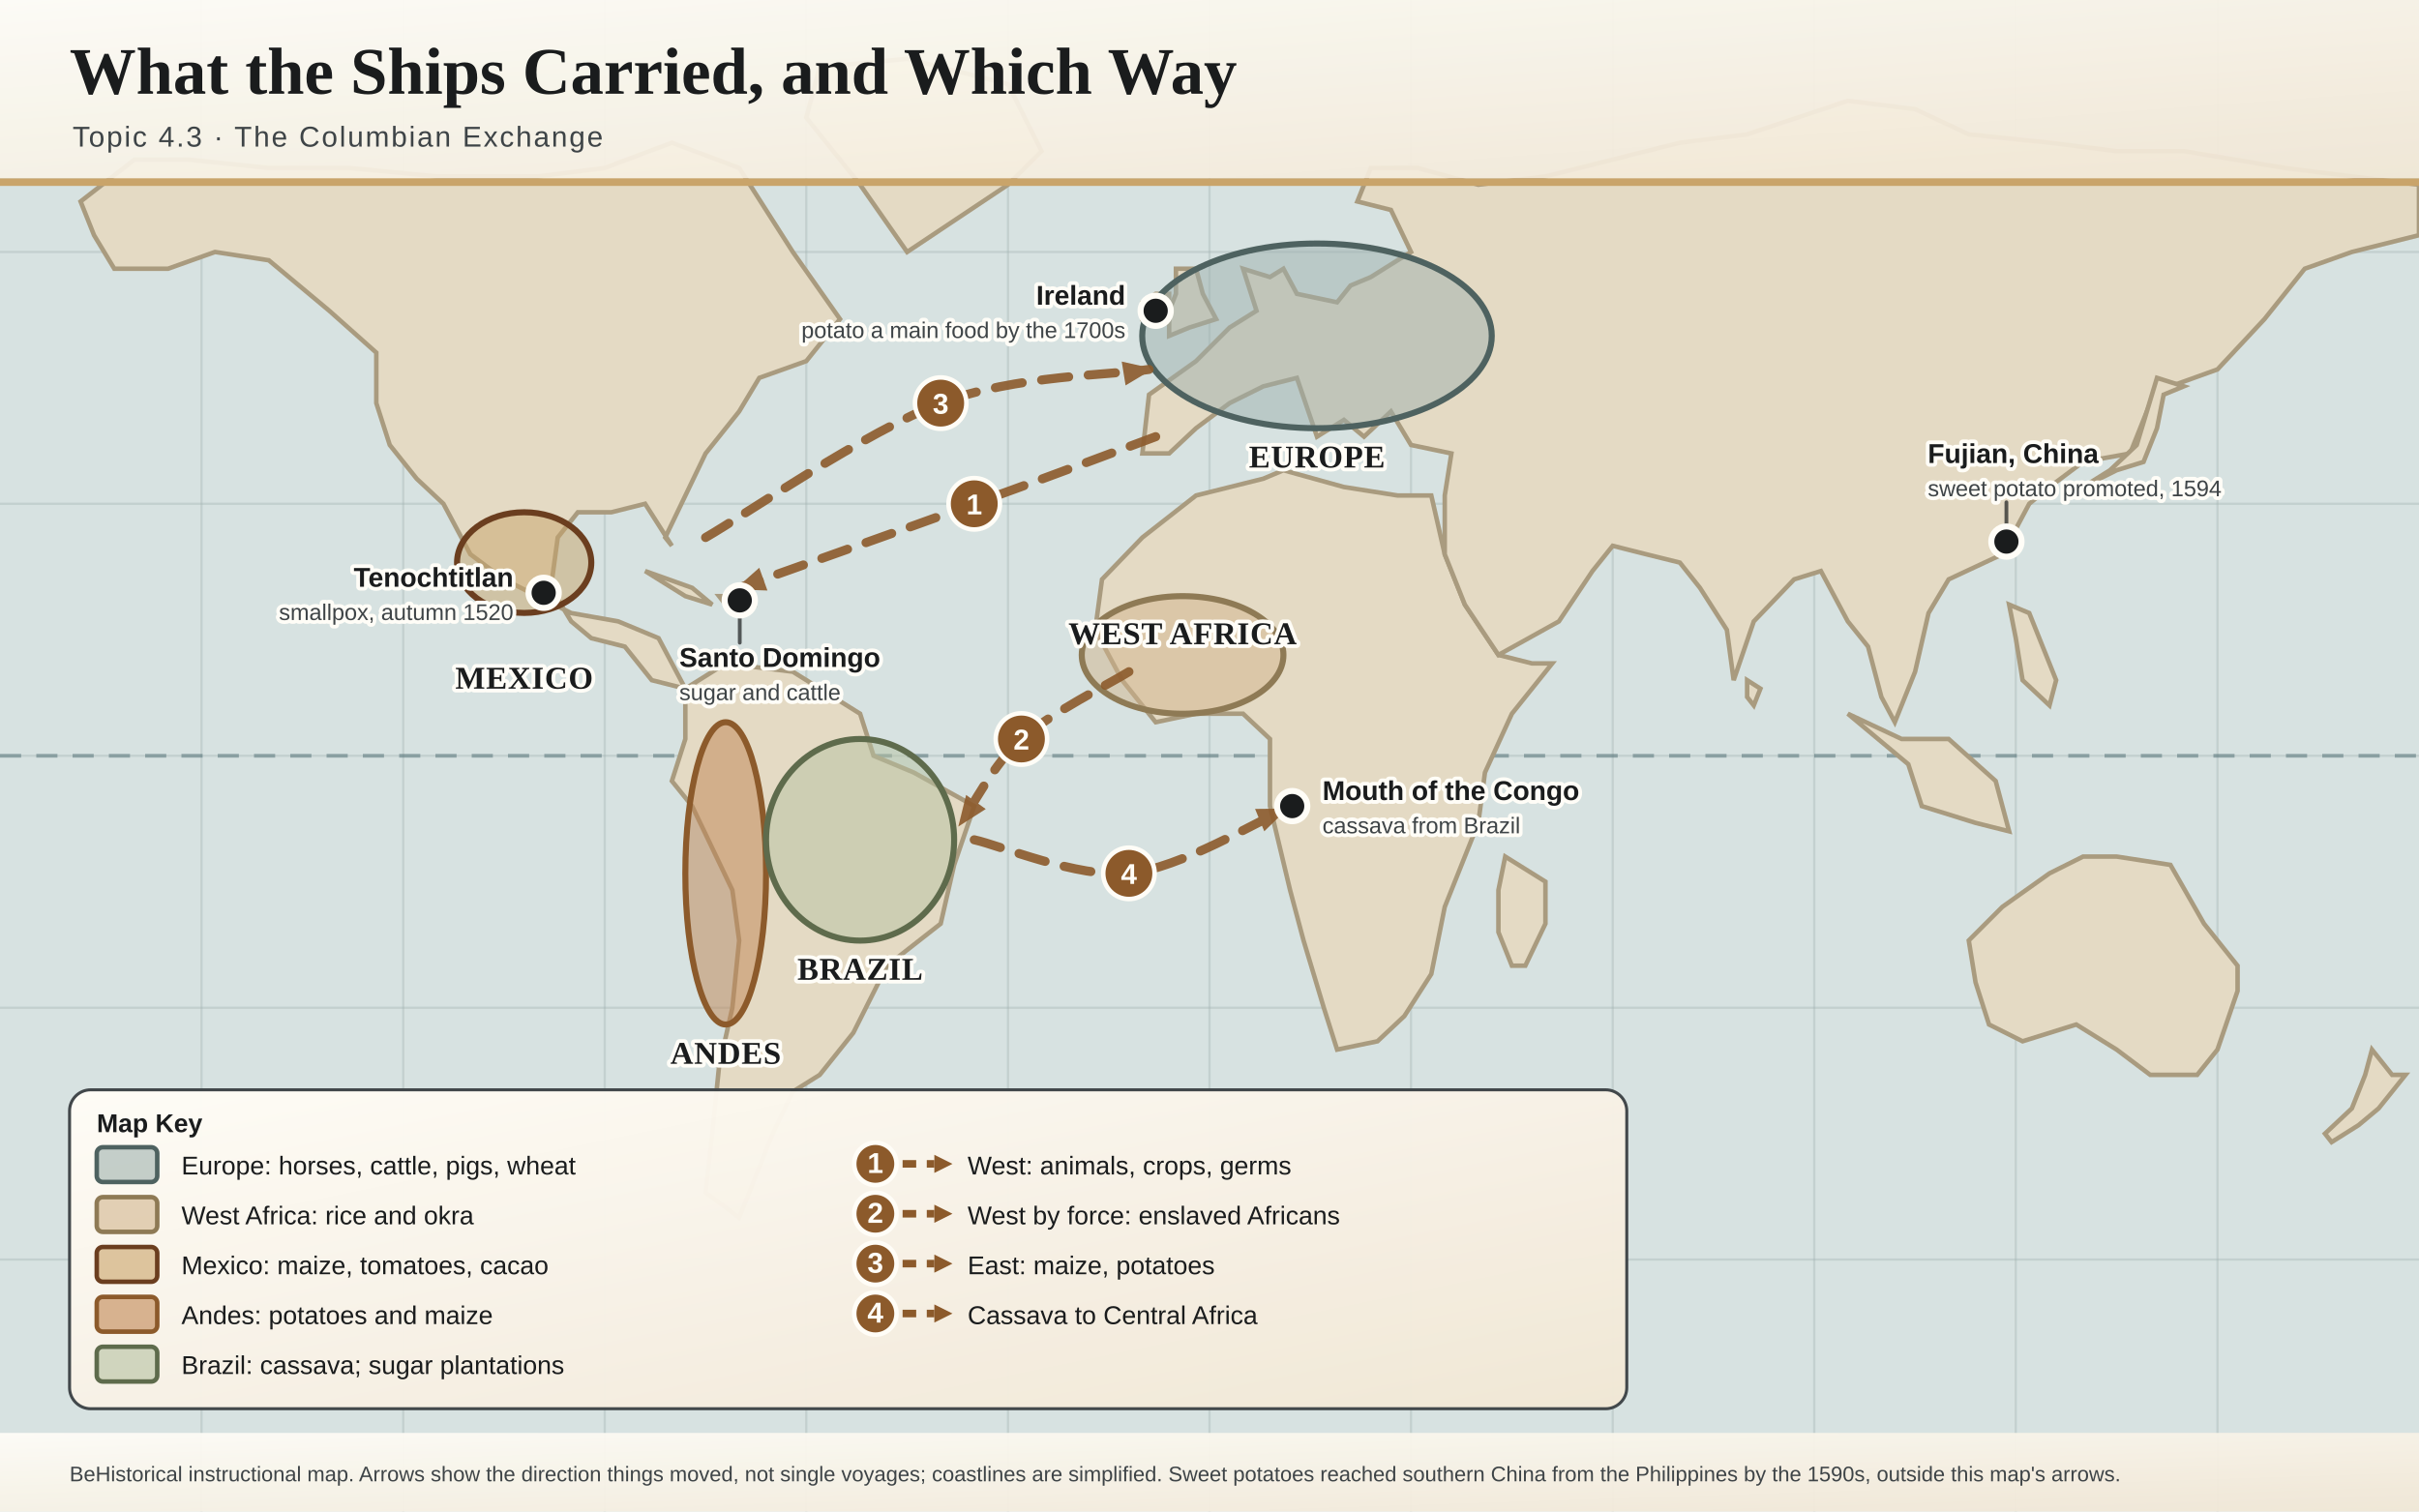
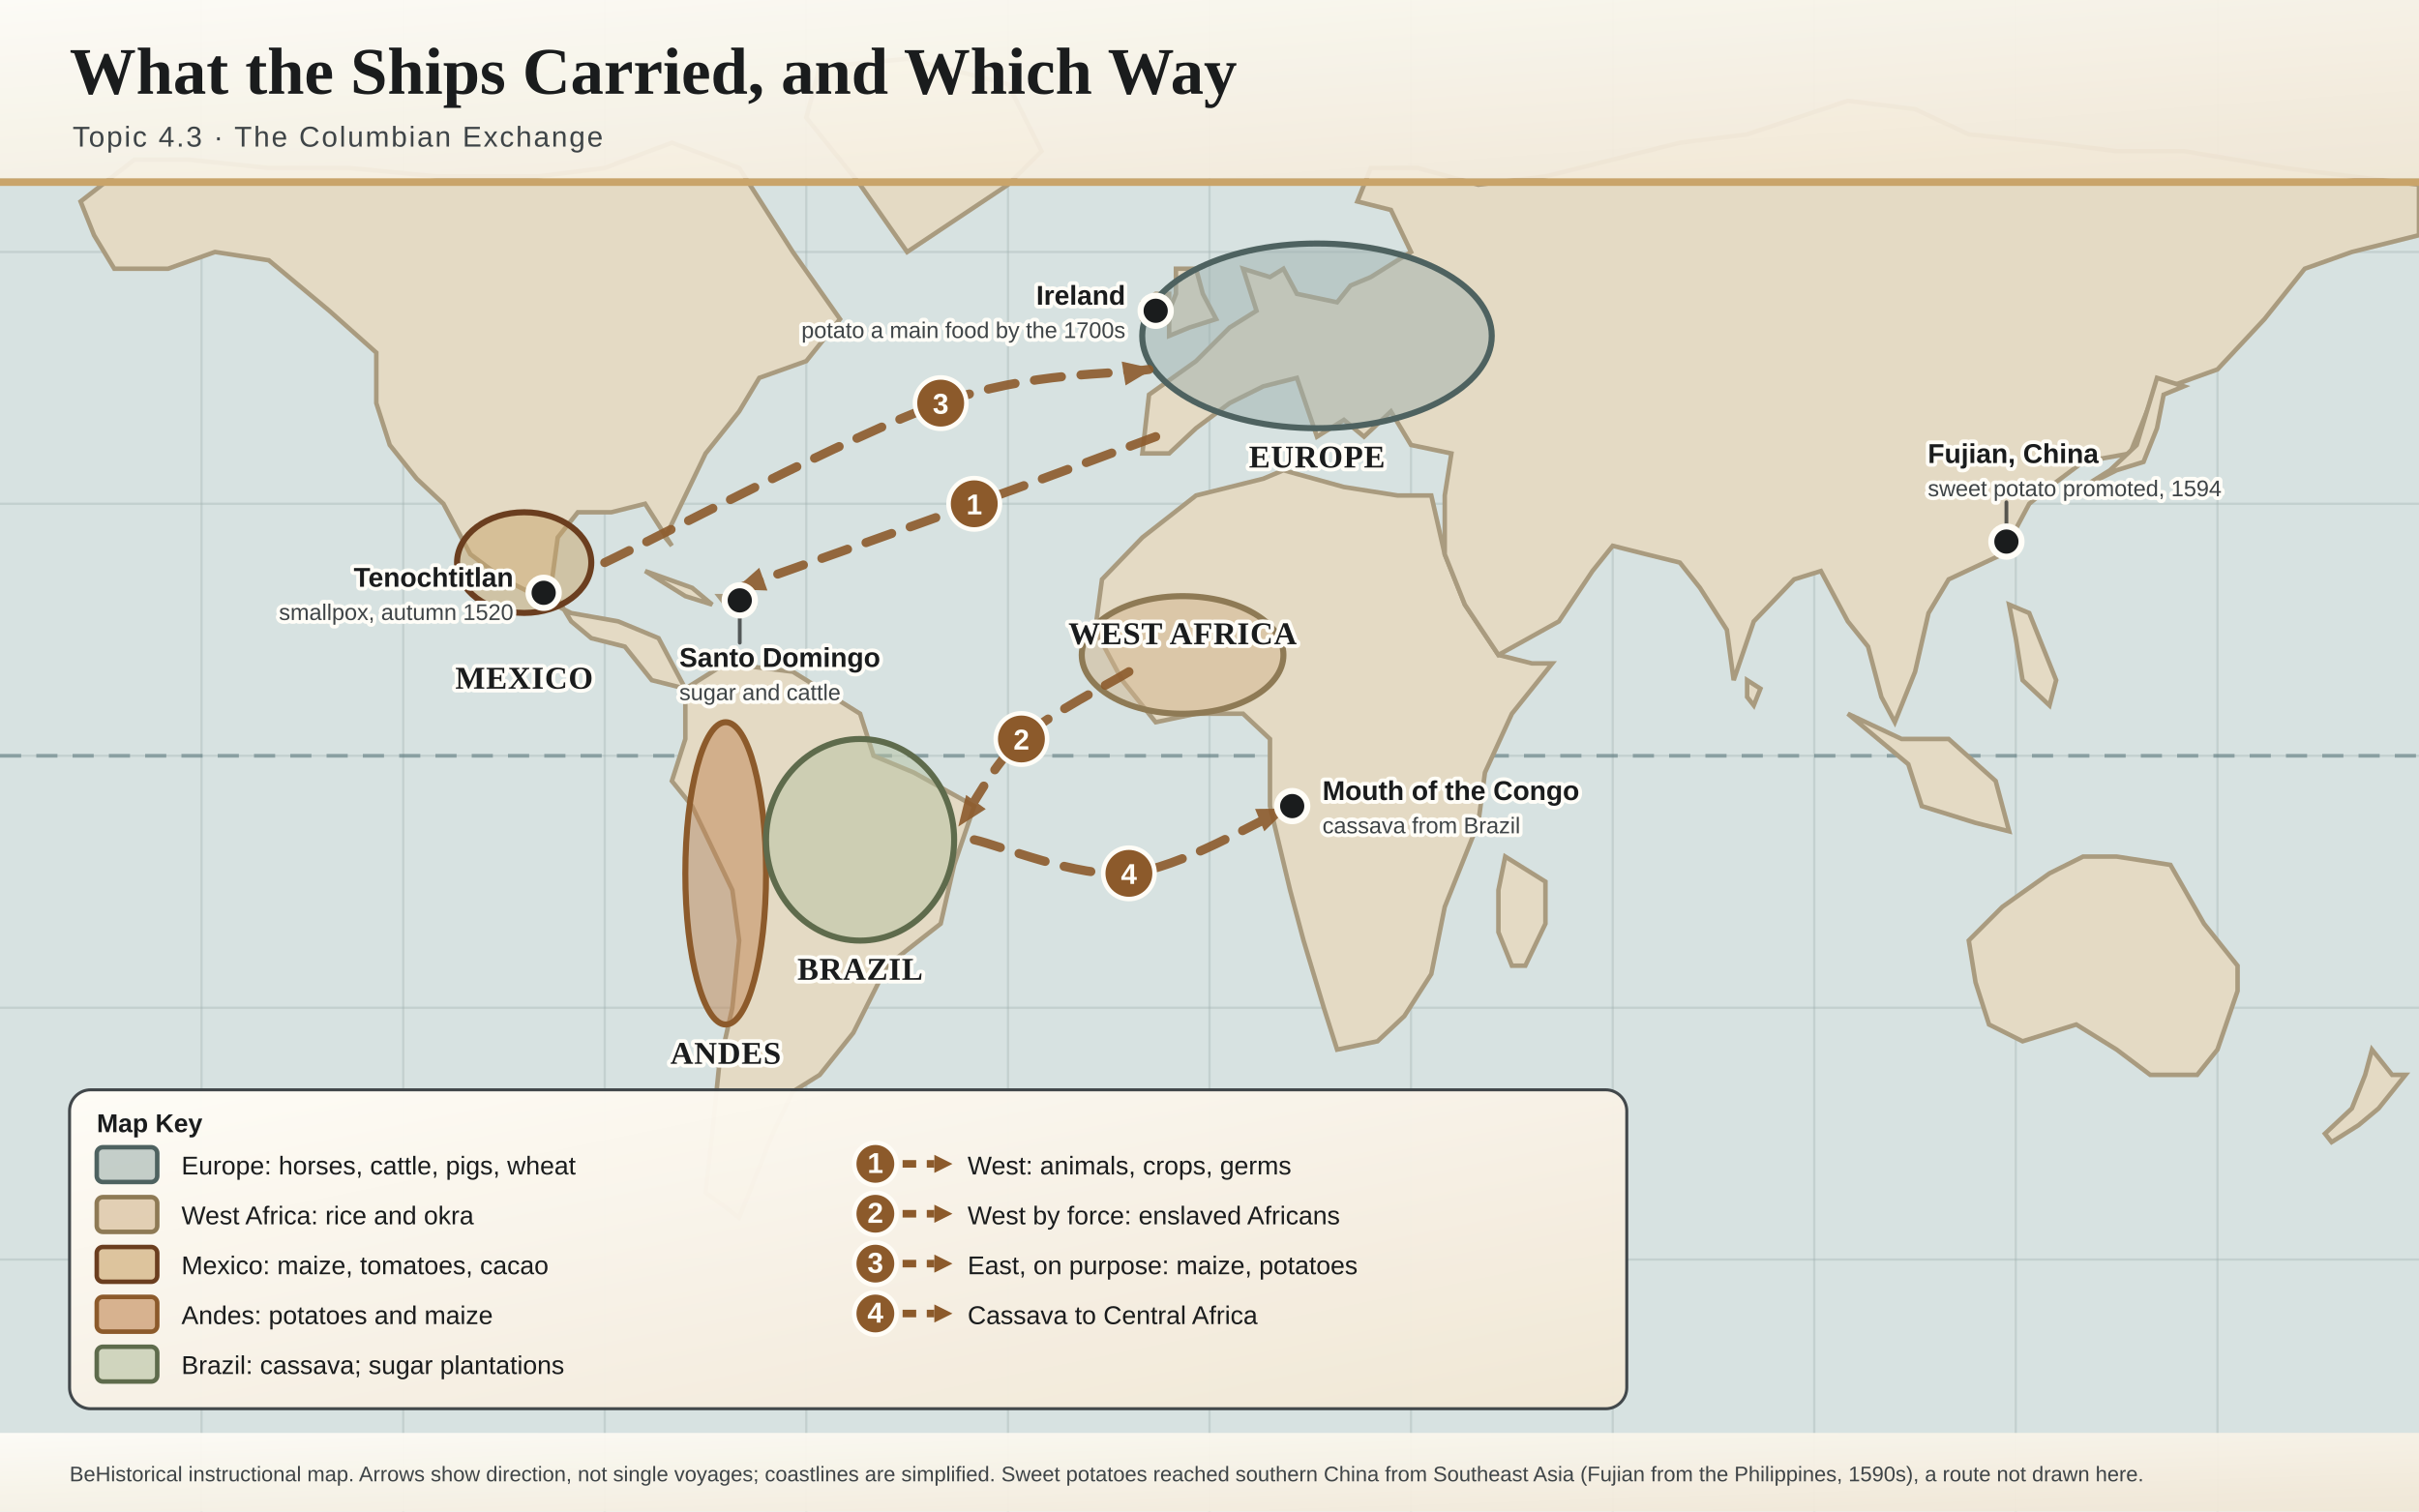
<svg xmlns="http://www.w3.org/2000/svg" width="1600" height="1000" viewBox="0 0 1600 1000" preserveAspectRatio="xMidYMid meet" role="img" aria-labelledby="map-title map-desc">
  <defs>
    <linearGradient id="paper" x1="0" x2="1" y1="0" y2="1">
      <stop offset="0" stop-color="#FFFDF7" />
      <stop offset="1" stop-color="#F1E7D5" />
    </linearGradient>
    <marker id="arrow" markerWidth="20" markerHeight="16" refX="17" refY="8" orient="auto" markerUnits="userSpaceOnUse">
      <path d="M0,0 L20,8 L0,16 Z" fill="#8C5A2B" />
    </marker>
    <style>
      .title{font-family:Georgia,'Times New Roman',serif;font-weight:700;font-size:44px;fill:#1A1C1D}
      .subtitle{font-family:Arial,Helvetica,sans-serif;font-size:19px;fill:#3E4447;letter-spacing:1.2px;text-transform:uppercase}
      .region{font-family:Georgia,'Times New Roman',serif;font-weight:700;font-size:21px;letter-spacing:.5px}
      .place{font-family:Arial,Helvetica,sans-serif;font-weight:700;font-size:18px;fill:#1A1C1D}
      .placenote{font-family:Arial,Helvetica,sans-serif;font-size:15px;fill:#3E4447}
      .small{font-family:Arial,Helvetica,sans-serif;font-size:17px;fill:#1A1C1D}
      .tiny{font-family:Arial,Helvetica,sans-serif;font-size:14px;fill:#3E4447}
      .badgenum{font-family:Arial,Helvetica,sans-serif;font-weight:700;font-size:19px;fill:#FFFDF7}
      .badge{fill:#8C5A2B;stroke:#FFFDF7;stroke-width:3}
      .halo{paint-order:stroke;stroke:#FFFDF7;stroke-width:5;stroke-linejoin:round}
      .city{fill:#1A1C1D;stroke:#FFFDF7;stroke-width:4}
      .leader{stroke:#1A1C1D;stroke-width:2.5;stroke-linecap:round;opacity:.7}
      .flow{fill:none;stroke:#8C5A2B;stroke-width:6;stroke-linecap:round;opacity:.9}
      #land path{fill:#E4DAC4;stroke:#A99B7F;stroke-width:3}
      #graticule line{stroke:#9FB0AE;stroke-width:1.5;opacity:.35}
    </style>
  </defs>
  <rect width="1600" height="1000" fill="#D7E2E1" />
  <g id="graticule">
    <line x1="133.3" y1="0" x2="133.3" y2="1000" />
    <line x1="266.7" y1="0" x2="266.7" y2="1000" />
    <line x1="400.0" y1="0" x2="400.0" y2="1000" />
    <line x1="533.3" y1="0" x2="533.3" y2="1000" />
    <line x1="666.7" y1="0" x2="666.7" y2="1000" />
    <line x1="800.0" y1="0" x2="800.0" y2="1000" />
    <line x1="933.3" y1="0" x2="933.3" y2="1000" />
    <line x1="1066.7" y1="0" x2="1066.7" y2="1000" />
    <line x1="1200.0" y1="0" x2="1200.0" y2="1000" />
    <line x1="1333.3" y1="0" x2="1333.3" y2="1000" />
    <line x1="1466.7" y1="0" x2="1466.7" y2="1000" />
    <line x1="0" y1="833.3" x2="1600" y2="833.3" />
    <line x1="0" y1="666.7" x2="1600" y2="666.7" />
    <line x1="0" y1="500.0" x2="1600" y2="500.0" />
    <line x1="0" y1="333.3" x2="1600" y2="333.3" />
    <line x1="0" y1="166.7" x2="1600" y2="166.7" />
  </g>
  <line x1="0" y1="500.0" x2="1600" y2="500.0" stroke="#4E6B72" stroke-width="2.5" stroke-dasharray="14 10" opacity=".5" />
  <g id="land">
    <path id="land-greenland" d="M600.0,166.7 L666.7,122.2 L688.9,100.0 L666.7,55.6 L600.0,38.9 L542.2,44.4 L533.3,77.8 L568.9,122.2 L600.0,166.7 Z" />
    <path id="land-northAmerica" d="M53.3,133.3 L88.9,105.6 L124.4,105.6 L177.8,111.1 L231.1,111.1 L288.9,116.7 L355.6,116.7 L400.0,111.1 L444.4,94.4 L488.9,111.1 L524.4,166.7 L555.6,211.1 L533.3,238.9 L502.2,250.0 L488.9,272.2 L466.7,300.0 L440.0,355.6 L444.4,361.1 L426.7,333.3 L404.4,338.9 L382.2,338.9 L368.9,355.6 L364.4,388.9 L377.8,411.1 L391.1,422.2 L413.3,427.8 L431.1,450.0 L453.3,455.6 L435.6,422.2 L408.9,411.1 L377.8,405.6 L333.3,383.3 L311.1,366.7 L293.3,333.3 L275.6,316.7 L257.8,294.4 L248.9,266.7 L248.9,233.3 L217.8,205.6 L177.8,172.2 L142.2,166.7 L111.1,177.8 L75.6,177.8 L62.2,155.6 L53.3,133.3 Z" />
    <path id="land-southAmerica" d="M453.3,455.6 L480.0,438.9 L524.4,444.4 L568.9,472.2 L577.8,500.0 L604.4,511.1 L644.4,533.3 L631.1,572.2 L622.2,611.1 L586.7,638.9 L564.4,683.3 L542.2,711.1 L524.4,722.2 L511.1,750.0 L497.8,783.3 L488.9,805.6 L466.7,788.9 L471.1,750.0 L475.6,705.6 L484.4,666.7 L488.9,622.2 L484.4,588.9 L457.8,533.3 L444.4,516.7 L453.3,488.9 L453.3,455.6 Z" />
    <path id="land-africa" d="M724.4,416.7 L728.9,383.3 L755.6,355.6 L791.1,327.8 L835.6,316.7 L848.9,311.1 L888.9,322.2 L924.4,327.8 L946.7,327.8 L955.6,366.7 L968.9,400.0 L991.1,433.3 L1013.3,438.9 L1026.7,438.9 L1000.0,472.2 L982.2,511.1 L977.8,544.4 L955.6,600.0 L946.7,644.4 L928.9,672.2 L911.1,688.9 L884.4,694.4 L875.6,666.7 L862.2,622.2 L853.3,588.9 L840.0,533.3 L840.0,488.9 L822.2,472.2 L791.1,472.2 L764.4,477.8 L742.2,450.0 L724.4,416.7 Z" />
    <path id="land-eurasia" d="M755.6,300.0 L760.0,261.1 L791.1,238.9 L813.3,216.7 L831.1,205.6 L822.2,177.8 L840.0,183.3 L848.9,177.8 L857.8,194.4 L884.4,200.0 L893.3,188.9 L906.7,183.3 L924.4,172.2 L933.3,166.7 L920.0,138.9 L897.8,133.3 L906.7,111.1 L937.8,111.1 L977.8,122.2 L1022.2,116.7 L1066.7,105.6 L1111.1,94.4 L1155.6,88.9 L1222.2,66.7 L1266.7,72.2 L1302.2,88.9 L1355.6,94.4 L1400.0,100.0 L1444.4,100.0 L1511.1,111.1 L1555.6,116.7 L1600.0,122.2 L1600.0,155.6 L1555.6,166.7 L1524.4,177.8 L1497.8,211.1 L1466.7,244.4 L1435.6,255.6 L1422.2,266.7 L1408.9,300.0 L1377.8,305.6 L1355.6,322.2 L1342.2,333.3 L1324.4,366.7 L1288.9,383.3 L1275.6,405.6 L1266.7,444.4 L1253.3,477.8 L1244.4,461.1 L1235.6,427.8 L1222.2,411.1 L1204.4,377.8 L1186.7,383.3 L1160.0,411.1 L1146.7,450.0 L1142.2,416.7 L1124.4,388.9 L1111.1,372.2 L1088.9,366.7 L1066.7,361.1 L1053.3,377.8 L1031.1,411.1 L991.1,433.3 L968.9,400.0 L955.6,366.7 L955.6,327.8 L960.0,300.0 L933.3,294.4 L920.0,272.2 L902.2,288.9 L888.9,277.8 L871.1,288.9 L857.8,250.0 L835.6,255.6 L813.3,266.7 L791.1,283.3 L773.3,300.0 L755.6,300.0 Z" />
    <path id="land-britain" d="M773.3,222.2 L786.7,216.7 L804.4,211.1 L795.6,194.4 L791.1,177.8 L777.8,177.8 L777.8,194.4 L773.3,205.6 L773.3,222.2 Z" />
    <path id="land-ireland" d="M755.6,211.1 L773.3,211.1 L773.3,194.4 L764.4,194.4 L755.6,200.0 L755.6,211.1 Z" />
    <path id="land-japan" d="M1377.8,322.2 L1400.0,311.1 L1417.8,305.6 L1426.7,283.3 L1431.1,261.1 L1444.4,255.6 L1426.7,250.0 L1413.3,294.4 L1395.6,311.1 L1377.8,322.2 Z" />
    <path id="land-indonesia" d="M1222.2,472.2 L1262.2,505.6 L1271.1,533.3 L1306.7,544.4 L1328.9,550.0 L1320.0,516.7 L1288.9,488.9 L1257.8,488.9 L1222.2,472.2 Z" />
    <path id="land-philippines" d="M1328.9,400.0 L1342.2,405.6 L1351.1,427.8 L1360.0,450.0 L1355.6,466.7 L1337.8,450.0 L1333.3,422.2 L1328.9,400.0 Z" />
    <path id="land-australia" d="M1302.2,622.2 L1306.7,650.0 L1315.6,677.8 L1337.8,688.9 L1373.3,677.8 L1400.0,694.4 L1422.2,711.1 L1453.3,711.1 L1466.7,694.4 L1480.0,655.6 L1480.0,638.9 L1457.8,611.1 L1435.6,572.2 L1400.0,566.7 L1377.8,566.7 L1355.6,577.8 L1324.4,600.0 L1302.2,622.2 Z" />
    <path id="land-newZealand" d="M1568.9,694.4 L1582.2,711.1 L1591.1,711.1 L1573.3,733.3 L1560.0,744.4 L1542.2,755.6 L1537.8,750.0 L1555.6,733.3 L1564.4,711.1 L1568.9,694.4 Z" />
    <path id="land-madagascar" d="M995.6,566.7 L1022.2,583.3 L1022.2,611.1 L1008.9,638.9 L1000.0,638.9 L991.1,616.7 L991.1,588.9 L995.6,566.7 Z" />
    <path id="land-cuba" d="M426.7,377.8 L457.8,388.9 L471.1,400.0 L453.3,394.4 L426.7,377.8 Z" />
    <path id="land-hispaniola" d="M475.6,394.4 L493.3,394.4 L497.8,400.0 L480.0,400.0 L475.6,394.4 Z" />
    <path id="land-sriLanka" d="M1155.6,450.0 L1164.4,455.6 L1160.0,466.7 L1155.6,461.1 L1155.6,450.0 Z" />
  </g>
  <g id="highlights">
    <ellipse cx="871.1" cy="222.2" rx="115.6" ry="61.1" fill="#9FB0AE" fill-opacity="0.5" stroke="#4E6260" stroke-width="4" />
    <ellipse cx="782.2" cy="433.3" rx="66.7" ry="38.9" fill="#D2B48C" fill-opacity="0.5" stroke="#8E7A55" stroke-width="4" />
    <ellipse cx="346.7" cy="372.2" rx="44.4" ry="33.3" fill="#C9A46A" fill-opacity="0.5" stroke="#6B3E1F" stroke-width="4" />
    <ellipse cx="480.0" cy="577.8" rx="26.7" ry="100.0" fill="#C08552" fill-opacity="0.5" stroke="#8C5A2B" stroke-width="4" />
    <ellipse cx="568.9" cy="555.6" rx="62.2" ry="66.7" fill="#B6C2A2" fill-opacity="0.5" stroke="#5E6B4C" stroke-width="4" />
  </g>
  <g id="flows">
    <path class="flow" d="M764.4,288.9 C744.4,296.3 690.4,316.7 644.4,333.3 C598.5,350.0 514.8,379.6 488.9,388.9" stroke-dasharray="18 13" marker-end="url(#arrow)" />
    <circle class="badge" cx="644.4" cy="333.3" r="17" />
    <text class="badgenum" x="644.4" y="340.3" text-anchor="middle">1</text>
    <path class="flow" d="M746.7,444.4 C734.8,451.9 694.1,472.2 675.6,488.9 C657.0,505.6 642.2,535.2 635.6,544.4" stroke-dasharray="18 13" marker-end="url(#arrow)" />
    <circle class="badge" cx="675.6" cy="488.9" r="17" />
    <text class="badgenum" x="675.6" y="495.9" text-anchor="middle">2</text>
-     <path class="flow" d="M466.7,355.6 C492.6,340.7 573.3,285.2 622.2,266.7 C671.1,248.1 737.0,248.1 760.0,244.4" stroke-dasharray="18 13" marker-end="url(#arrow)" />
+     <path class="flow" d="M400.0,372.2 C437.0,354.6 562.2,288.0 622.2,266.7 C682.2,245.4 737.0,248.1 760.0,244.4" stroke-dasharray="18 13" marker-end="url(#arrow)" />
    <circle class="badge" cx="622.2" cy="266.7" r="17" />
    <text class="badgenum" x="622.2" y="273.7" text-anchor="middle">3</text>
    <path class="flow" d="M644.4,555.6 C661.5,559.3 712.6,581.0 746.7,577.8 C780.7,574.5 831.9,543.1 848.9,536.1" stroke-dasharray="18 13" marker-end="url(#arrow)" />
    <circle class="badge" cx="746.7" cy="577.8" r="17" />
    <text class="badgenum" x="746.7" y="584.8" text-anchor="middle">4</text>
  </g>
  <g id="region-labels">
    <text class="region halo" x="871.1" y="309.3" text-anchor="middle" fill="#1A1C1D">
      <tspan x="871.1" dy="0">EUROPE</tspan>
    </text>
    <text class="region halo" x="782.2" y="426.2" text-anchor="middle" fill="#1A1C1D">
      <tspan x="782.2" dy="0">WEST AFRICA</tspan>
    </text>
    <text class="region halo" x="346.7" y="455.6" text-anchor="middle" fill="#1A1C1D">
      <tspan x="346.7" dy="0">MEXICO</tspan>
    </text>
    <text class="region halo" x="480.0" y="703.8" text-anchor="middle" fill="#1A1C1D">
      <tspan x="480.0" dy="0">ANDES</tspan>
    </text>
    <text class="region halo" x="568.9" y="648.2" text-anchor="middle" fill="#1A1C1D">
      <tspan x="568.9" dy="0">BRAZIL</tspan>
    </text>
  </g>
  <g id="places">
    <circle class="city" cx="359.6" cy="392.2" r="10" />
    <text class="place halo" x="339.6" y="388.2" text-anchor="end">Tenochtitlan</text>
    <text class="placenote halo" x="339.6" y="410.2" text-anchor="end">smallpox, autumn 1520</text>
    <line class="leader" x1="489.3" y1="397.2" x2="489.3" y2="425.2" />
    <circle class="city" cx="489.3" cy="397.2" r="10" />
    <text class="place halo" x="449.3" y="441.2" text-anchor="start">Santo Domingo</text>
    <text class="placenote halo" x="449.3" y="463.2" text-anchor="start">sugar and cattle</text>
    <circle class="city" cx="764.4" cy="205.6" r="10" />
    <text class="place halo" x="744.4" y="201.6" text-anchor="end">Ireland</text>
    <text class="placenote halo" x="744.4" y="223.6" text-anchor="end">potato a main food by the 1700s</text>
    <circle class="city" cx="854.7" cy="533.3" r="10" />
    <text class="place halo" x="874.7" y="529.3" text-anchor="start">Mouth of the Congo</text>
    <text class="placenote halo" x="874.7" y="551.3" text-anchor="start">cassava from Brazil</text>
    <line class="leader" x1="1327.1" y1="358.3" x2="1327.1" y2="332.3" />
    <circle class="city" cx="1327.1" cy="358.3" r="10" />
    <text class="place halo" x="1275.1" y="306.3" text-anchor="start">Fujian, China</text>
    <text class="placenote halo" x="1275.1" y="328.3" text-anchor="start">sweet potato promoted, 1594</text>
  </g>
  <g id="titleband">
    <rect x="0" y="0" width="1600" height="118" fill="url(#paper)" opacity=".93" />
    <rect x="0" y="118" width="1600" height="5" fill="#C9A46A" />
    <text class="title" x="46" y="62">What the Ships Carried, and Which Way</text>
    <text class="subtitle" x="48" y="97">Topic 4.3 · The Columbian Exchange</text>
  </g>
  <g id="legend" transform="translate(46,721)">
    <rect x="0" y="0" width="1030" height="211" rx="14" fill="url(#paper)" stroke="#3E4447" stroke-width="2" opacity=".97" />
    <text class="small" x="18" y="28" font-weight="700">Map Key</text>
    <rect x="18" y="38" width="40" height="23" rx="4" fill="#9FB0AE" fill-opacity=".6" stroke="#4E6260" stroke-width="3" />
    <text class="small" x="74" y="56">Europe: horses, cattle, pigs, wheat</text>
    <rect x="18" y="71" width="40" height="23" rx="4" fill="#D2B48C" fill-opacity=".6" stroke="#8E7A55" stroke-width="3" />
    <text class="small" x="74" y="89">West Africa: rice and okra</text>
    <rect x="18" y="104" width="40" height="23" rx="4" fill="#C9A46A" fill-opacity=".6" stroke="#6B3E1F" stroke-width="3" />
    <text class="small" x="74" y="122">Mexico: maize, tomatoes, cacao</text>
    <rect x="18" y="137" width="40" height="23" rx="4" fill="#C08552" fill-opacity=".6" stroke="#8C5A2B" stroke-width="3" />
    <text class="small" x="74" y="155">Andes: potatoes and maize</text>
    <rect x="18" y="170" width="40" height="23" rx="4" fill="#B6C2A2" fill-opacity=".6" stroke="#5E6B4C" stroke-width="3" />
    <text class="small" x="74" y="188">Brazil: cassava; sugar plantations</text>
    <circle class="badge" cx="533" cy="49" r="14" />
    <text class="badgenum" x="533" y="55" text-anchor="middle" font-size="16">1</text>
    <line x1="551" x2="572" y1="49" y2="49" stroke="#8C5A2B" stroke-width="5" stroke-dasharray="9 7" />
    <path d="M572,43 L584,49 L572,55 Z" fill="#8C5A2B" />
    <text class="small" x="594" y="56">West: animals, crops, germs</text>
    <circle class="badge" cx="533" cy="82" r="14" />
    <text class="badgenum" x="533" y="88" text-anchor="middle" font-size="16">2</text>
    <line x1="551" x2="572" y1="82" y2="82" stroke="#8C5A2B" stroke-width="5" stroke-dasharray="9 7" />
    <path d="M572,76 L584,82 L572,88 Z" fill="#8C5A2B" />
    <text class="small" x="594" y="89">West by force: enslaved Africans</text>
    <circle class="badge" cx="533" cy="115" r="14" />
    <text class="badgenum" x="533" y="121" text-anchor="middle" font-size="16">3</text>
    <line x1="551" x2="572" y1="115" y2="115" stroke="#8C5A2B" stroke-width="5" stroke-dasharray="9 7" />
    <path d="M572,109 L584,115 L572,121 Z" fill="#8C5A2B" />
-     <text class="small" x="594" y="122">East: maize, potatoes</text>
+     <text class="small" x="594" y="122">East, on purpose: maize, potatoes</text>
    <circle class="badge" cx="533" cy="148" r="14" />
    <text class="badgenum" x="533" y="154" text-anchor="middle" font-size="16">4</text>
    <line x1="551" x2="572" y1="148" y2="148" stroke="#8C5A2B" stroke-width="5" stroke-dasharray="9 7" />
    <path d="M572,142 L584,148 L572,154 Z" fill="#8C5A2B" />
    <text class="small" x="594" y="155">Cassava to Central Africa</text>
  </g>
  <rect x="0" y="948" width="1600" height="52" fill="url(#paper)" opacity=".93" />
-   <text class="tiny" x="46" y="980">BeHistorical instructional map. Arrows show the direction things moved, not single voyages; coastlines are simplified. Sweet potatoes reached southern China from the Philippines by the 1590s, outside this map's arrows.</text>
+   <text class="tiny" x="46" y="980">BeHistorical instructional map. Arrows show direction, not single voyages; coastlines are simplified. Sweet potatoes reached southern China from Southeast Asia (Fujian from the Philippines, 1590s), a route not drawn here.</text>
</svg>
